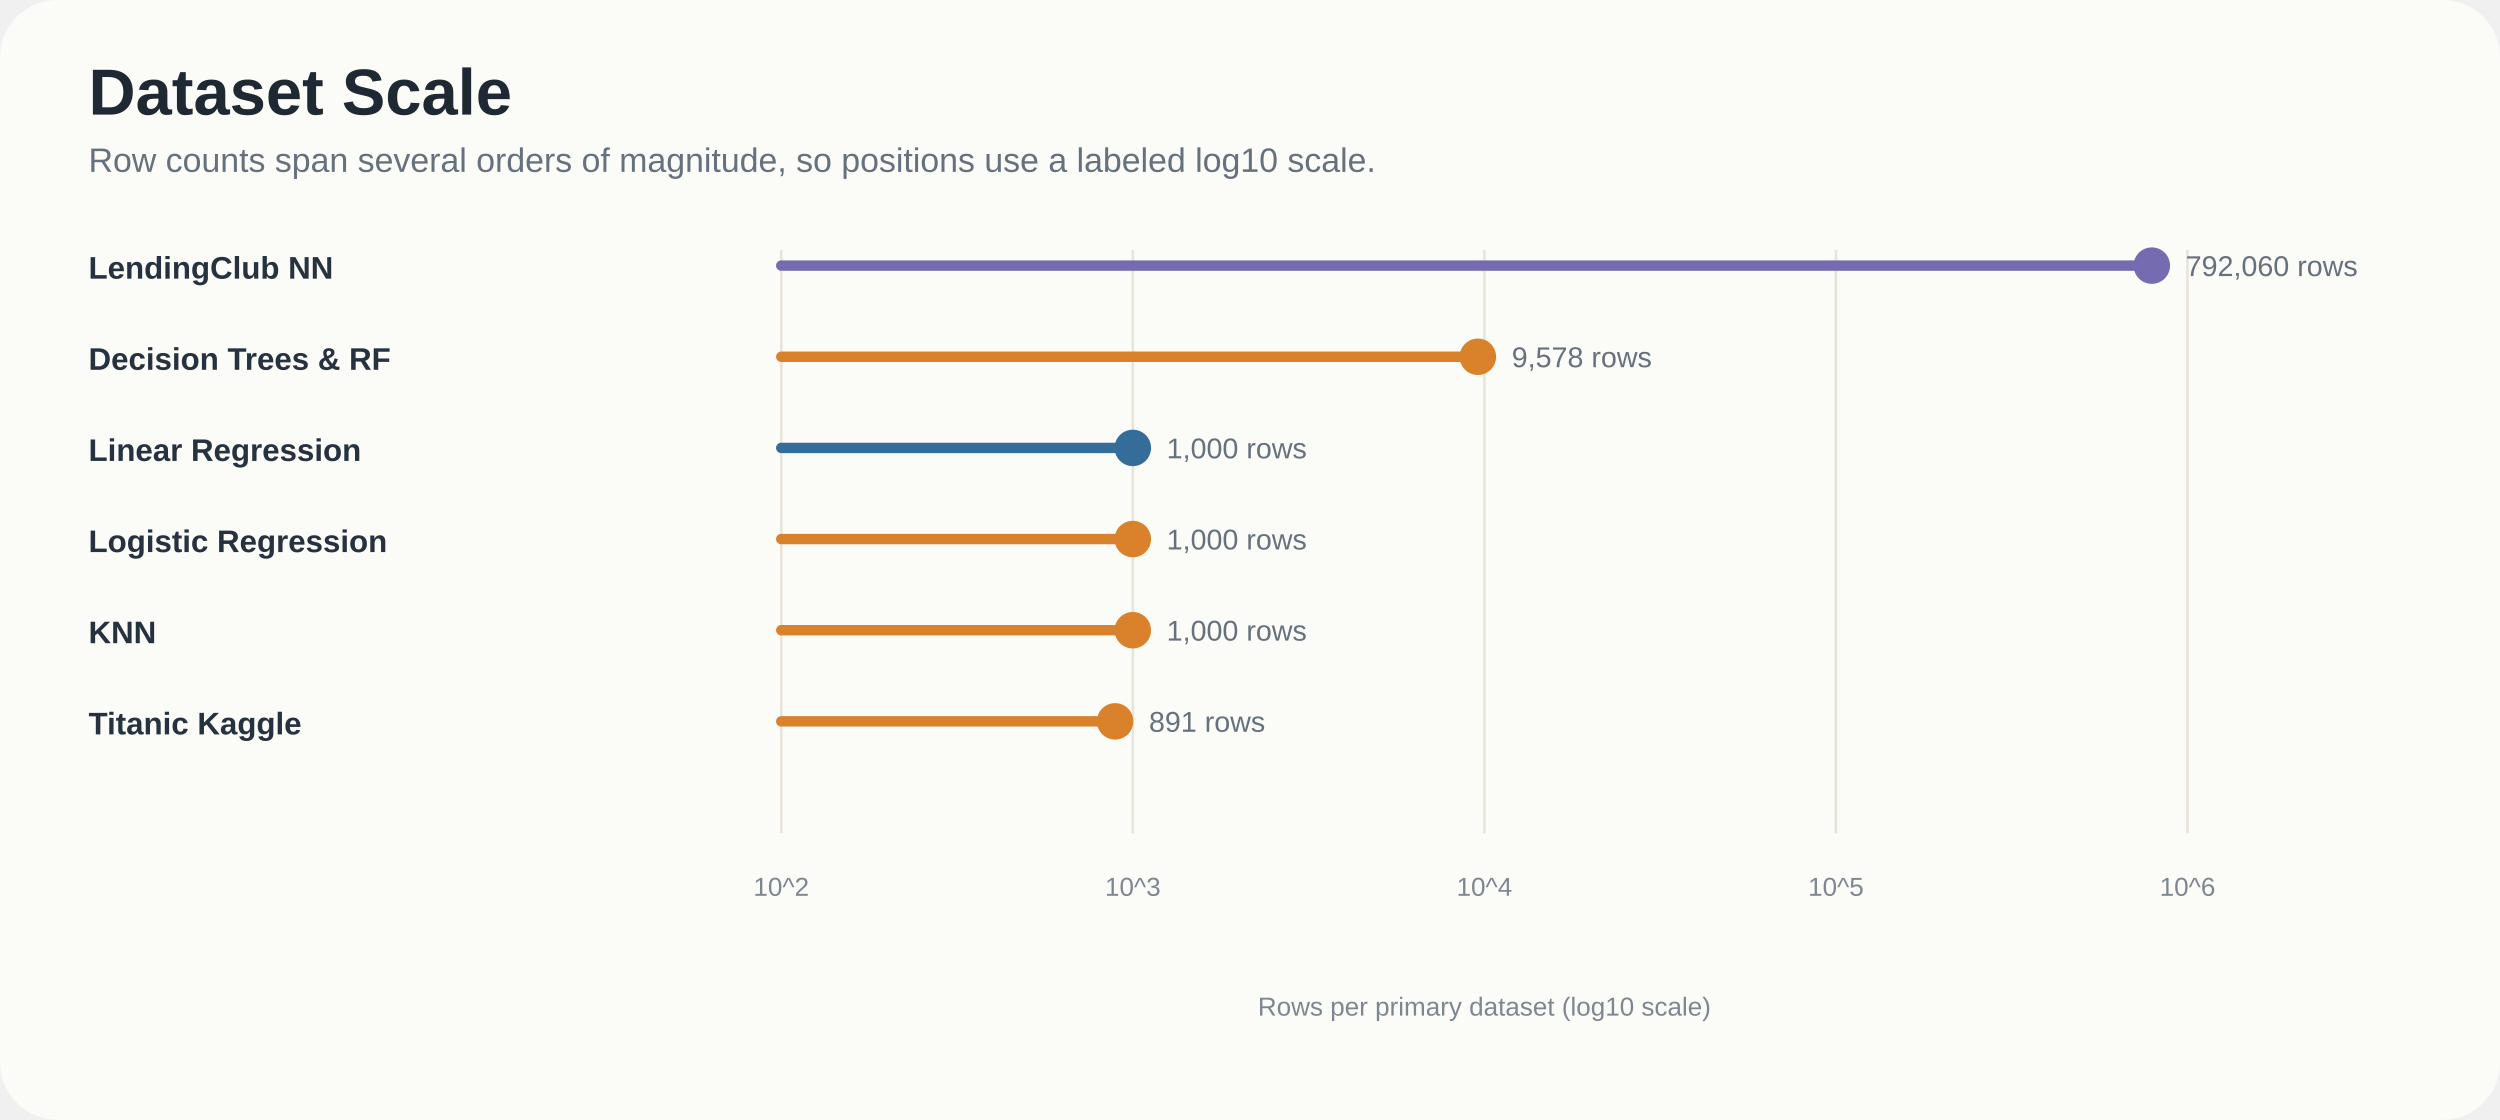
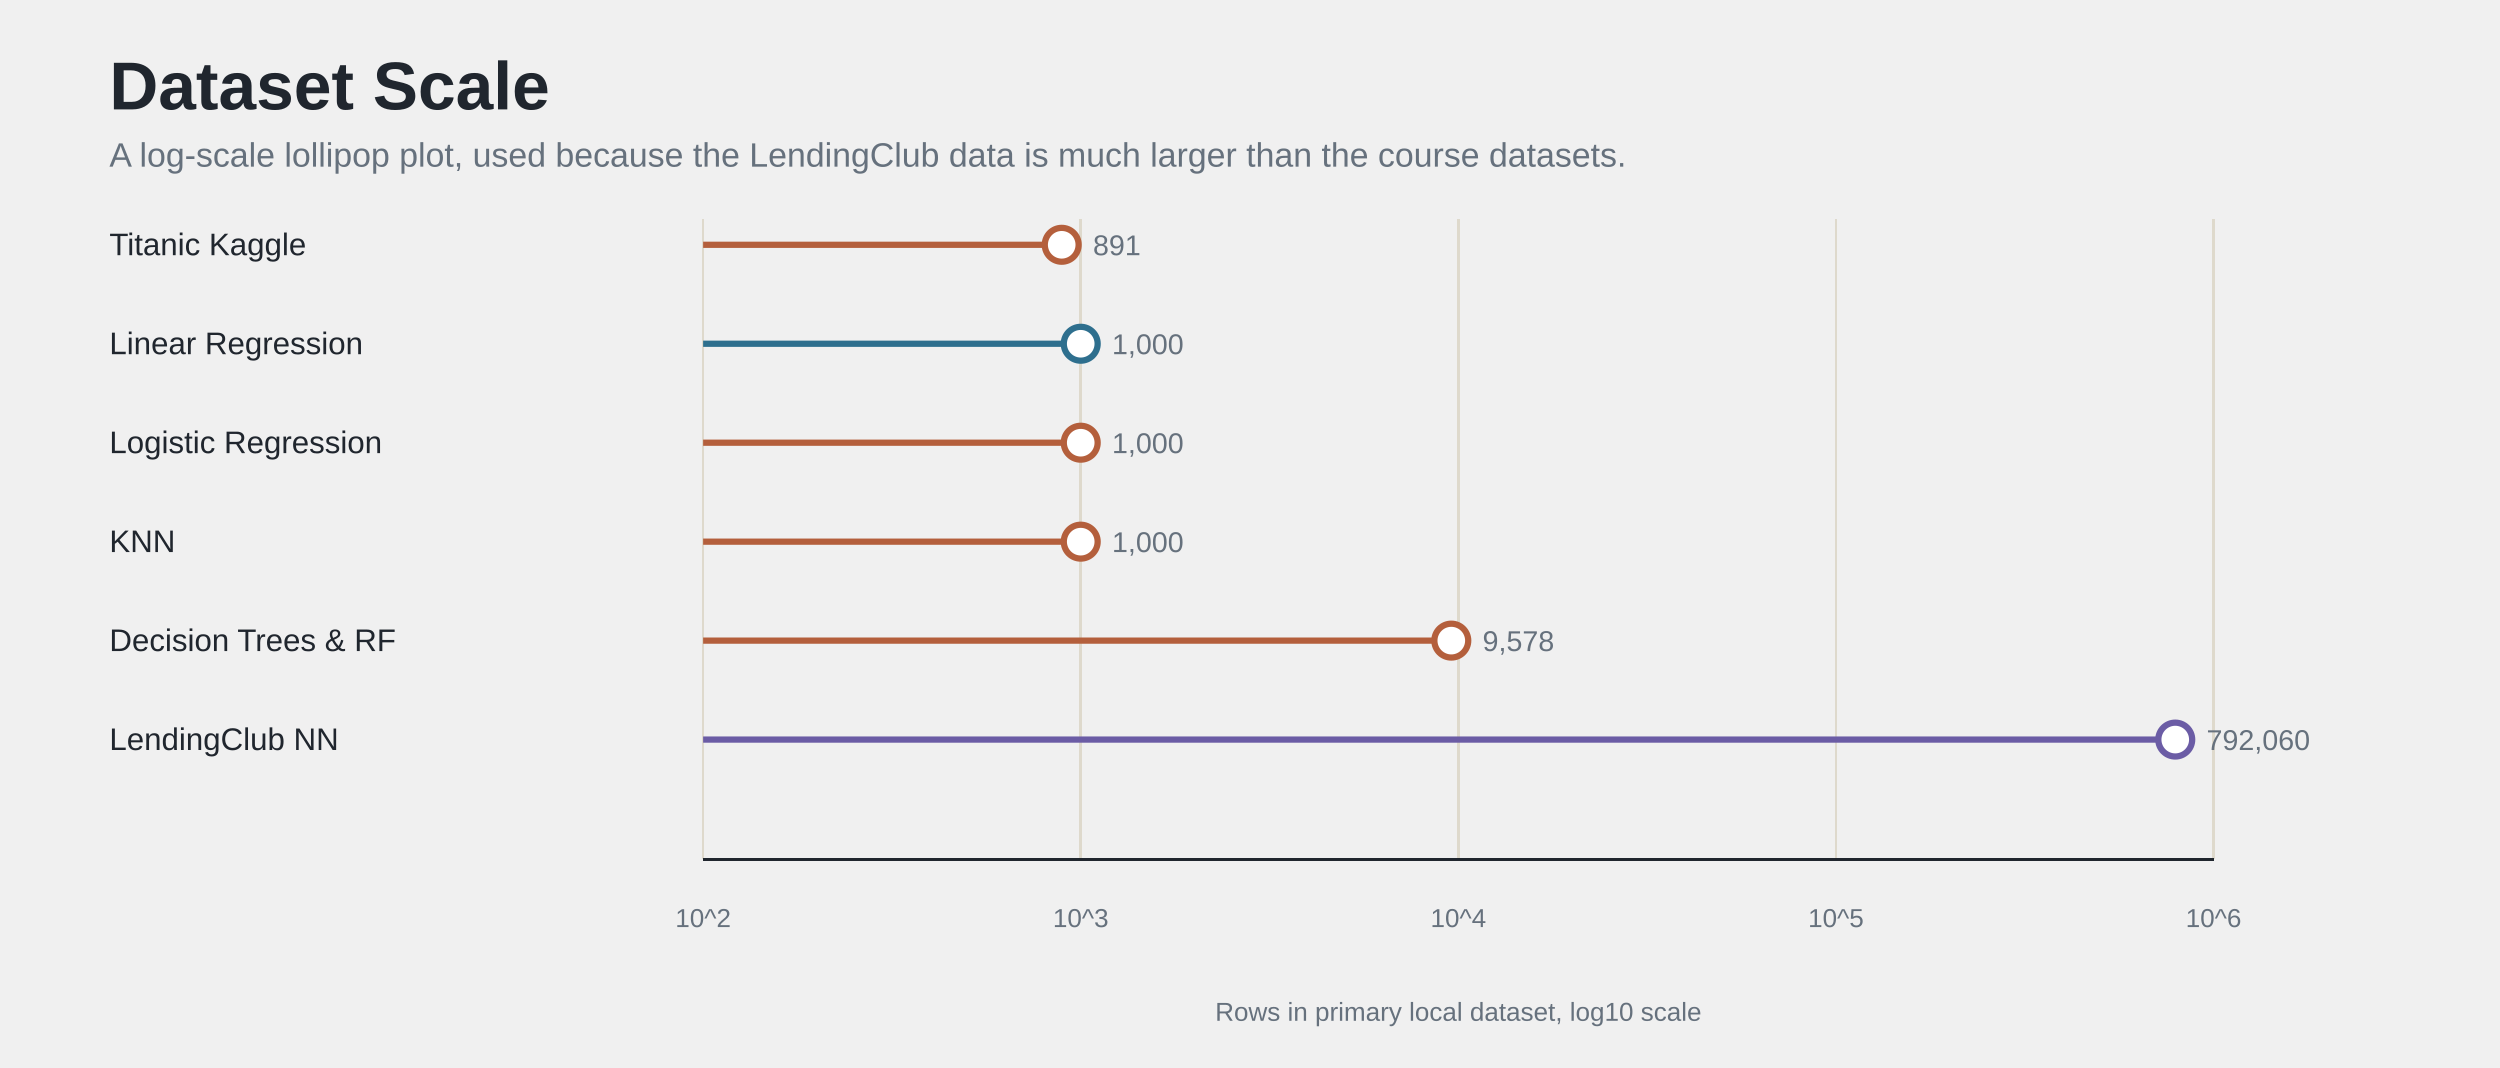
- <svg xmlns="http://www.w3.org/2000/svg" width="960" height="430" viewBox="0 0 960 430" role="img">
+ <svg xmlns="http://www.w3.org/2000/svg" width="960" height="410" viewBox="0 0 960 410" role="img">
  <style>
- .bg{fill:#fbfbf8}.panel{fill:#fff;stroke:#d9d6cc;stroke-width:1}.title{font:700 25px Arial,Helvetica,sans-serif;fill:#1f2933}.subtitle{font:400 13px Arial,Helvetica,sans-serif;fill:#65717d}.label{font:700 12px Arial,Helvetica,sans-serif;fill:#26323f}.small{font:400 11px Arial,Helvetica,sans-serif;fill:#65717d}.tiny{font:400 10px Arial,Helvetica,sans-serif;fill:#7d8790}.num{font:700 27px Arial,Helvetica,sans-serif;fill:#1f2933}.axis{font:400 10px Arial,Helvetica,sans-serif;fill:#7d8790}.grid{stroke:#e8e4d9;stroke-width:1}.blue{fill:#356d9a}.orange{fill:#d9822b}.green{fill:#2f855a}.purple{fill:#756bb1}.red{fill:#c94c4c}.gray{fill:#8a94a3}
+ .title{font:700 26px Arial,Helvetica,sans-serif;fill:#20262e}
+ .subtitle{font:400 13px Arial,Helvetica,sans-serif;fill:#66717d}
+ .label{font:700 12px Arial,Helvetica,sans-serif;fill:#20262e}
+ .text{font:400 12px Arial,Helvetica,sans-serif;fill:#20262e}
+ .small{font:400 11px Arial,Helvetica,sans-serif;fill:#66717d}
+ .tiny{font:400 10px Arial,Helvetica,sans-serif;fill:#66717d}
+ .num{font:700 32px Arial,Helvetica,sans-serif;fill:#20262e}
+ .axis{font:400 10px Arial,Helvetica,sans-serif;fill:#66717d}
+ .grid{stroke:#ded9cc;stroke-width:1;shape-rendering:crispEdges}
+ .baseline{stroke:#20262e;stroke-width:1.1;shape-rendering:crispEdges}
</style>
-   <rect class="bg" width="960" height="430" rx="22" />
-   <text class="title" x="34" y="44">Dataset Scale</text>
-   <text class="subtitle" x="34" y="66">Row counts span several orders of magnitude, so positions use a labeled log10 scale.</text>
-   <line class="grid" x1="300.0" y1="96" x2="300.0" y2="320" />
-   <text class="axis" x="300.0" y="344" text-anchor="middle">10^2</text>
-   <line class="grid" x1="435.0" y1="96" x2="435.0" y2="320" />
-   <text class="axis" x="435.0" y="344" text-anchor="middle">10^3</text>
-   <line class="grid" x1="570.0" y1="96" x2="570.0" y2="320" />
-   <text class="axis" x="570.0" y="344" text-anchor="middle">10^4</text>
-   <line class="grid" x1="705.0" y1="96" x2="705.0" y2="320" />
-   <text class="axis" x="705.0" y="344" text-anchor="middle">10^5</text>
-   <line class="grid" x1="840.0" y1="96" x2="840.0" y2="320" />
-   <text class="axis" x="840.0" y="344" text-anchor="middle">10^6</text>
-   <text class="label" x="34" y="107">LendingClub NN</text>
-   <line x1="300" y1="102" x2="826.3" y2="102" stroke="#756bb1" stroke-width="4" stroke-linecap="round" />
-   <circle cx="826.3" cy="102" r="7" fill="#756bb1" />
-   <text class="small" x="839.3" y="106">792,060 rows</text>
-   <text class="label" x="34" y="142">Decision Trees &amp; RF</text>
-   <line x1="300" y1="137" x2="567.5" y2="137" stroke="#d9822b" stroke-width="4" stroke-linecap="round" />
-   <circle cx="567.5" cy="137" r="7" fill="#d9822b" />
-   <text class="small" x="580.5" y="141">9,578 rows</text>
-   <text class="label" x="34" y="177">Linear Regression</text>
-   <line x1="300" y1="172" x2="435.0" y2="172" stroke="#356d9a" stroke-width="4" stroke-linecap="round" />
-   <circle cx="435.0" cy="172" r="7" fill="#356d9a" />
-   <text class="small" x="448.0" y="176">1,000 rows</text>
-   <text class="label" x="34" y="212">Logistic Regression</text>
-   <line x1="300" y1="207" x2="435.0" y2="207" stroke="#d9822b" stroke-width="4" stroke-linecap="round" />
-   <circle cx="435.0" cy="207" r="7" fill="#d9822b" />
-   <text class="small" x="448.0" y="211">1,000 rows</text>
-   <text class="label" x="34" y="247">KNN</text>
-   <line x1="300" y1="242" x2="435.0" y2="242" stroke="#d9822b" stroke-width="4" stroke-linecap="round" />
-   <circle cx="435.0" cy="242" r="7" fill="#d9822b" />
-   <text class="small" x="448.0" y="246">1,000 rows</text>
-   <text class="label" x="34" y="282">Titanic Kaggle</text>
-   <line x1="300" y1="277" x2="428.2" y2="277" stroke="#d9822b" stroke-width="4" stroke-linecap="round" />
-   <circle cx="428.2" cy="277" r="7" fill="#d9822b" />
-   <text class="small" x="441.2" y="281">891 rows</text>
-   <text class="axis" x="570" y="390" text-anchor="middle">Rows per primary dataset (log10 scale)</text>
+   <text class="title" x="42" y="42">Dataset Scale</text>
+   <text class="subtitle" x="42" y="64">A log-scale lollipop plot, used because the LendingClub data is much larger than the course datasets.</text>
+   <line class="grid" x1="270.0" y1="84" x2="270.0" y2="330" />
+   <text class="axis" x="270.0" y="356" text-anchor="middle">10^2</text>
+   <line class="grid" x1="415.0" y1="84" x2="415.0" y2="330" />
+   <text class="axis" x="415.0" y="356" text-anchor="middle">10^3</text>
+   <line class="grid" x1="560.0" y1="84" x2="560.0" y2="330" />
+   <text class="axis" x="560.0" y="356" text-anchor="middle">10^4</text>
+   <line class="grid" x1="705.0" y1="84" x2="705.0" y2="330" />
+   <text class="axis" x="705.0" y="356" text-anchor="middle">10^5</text>
+   <line class="grid" x1="850.0" y1="84" x2="850.0" y2="330" />
+   <text class="axis" x="850.0" y="356" text-anchor="middle">10^6</text>
+   <line class="baseline" x1="270" y1="330" x2="850" y2="330" />
+   <text class="text" x="42" y="98">Titanic Kaggle</text>
+   <line x1="270" y1="94" x2="407.7" y2="94" stroke="#B45F3C" stroke-width="2.4" />
+   <circle cx="407.7" cy="94" r="6.5" fill="white" stroke="#B45F3C" stroke-width="2.4" />
+   <text class="small" x="419.7" y="98">891</text>
+   <text class="text" x="42" y="136">Linear Regression</text>
+   <line x1="270" y1="132" x2="415.0" y2="132" stroke="#2E6F8E" stroke-width="2.4" />
+   <circle cx="415.0" cy="132" r="6.5" fill="white" stroke="#2E6F8E" stroke-width="2.4" />
+   <text class="small" x="427.0" y="136">1,000</text>
+   <text class="text" x="42" y="174">Logistic Regression</text>
+   <line x1="270" y1="170" x2="415.0" y2="170" stroke="#B45F3C" stroke-width="2.4" />
+   <circle cx="415.0" cy="170" r="6.5" fill="white" stroke="#B45F3C" stroke-width="2.4" />
+   <text class="small" x="427.0" y="174">1,000</text>
+   <text class="text" x="42" y="212">KNN</text>
+   <line x1="270" y1="208" x2="415.0" y2="208" stroke="#B45F3C" stroke-width="2.4" />
+   <circle cx="415.0" cy="208" r="6.5" fill="white" stroke="#B45F3C" stroke-width="2.4" />
+   <text class="small" x="427.0" y="212">1,000</text>
+   <text class="text" x="42" y="250">Decision Trees &amp; RF</text>
+   <line x1="270" y1="246" x2="557.3" y2="246" stroke="#B45F3C" stroke-width="2.4" />
+   <circle cx="557.3" cy="246" r="6.5" fill="white" stroke="#B45F3C" stroke-width="2.4" />
+   <text class="small" x="569.3" y="250">9,578</text>
+   <text class="text" x="42" y="288">LendingClub NN</text>
+   <line x1="270" y1="284" x2="835.3" y2="284" stroke="#6B5CA5" stroke-width="2.4" />
+   <circle cx="835.3" cy="284" r="6.5" fill="white" stroke="#6B5CA5" stroke-width="2.4" />
+   <text class="small" x="847.3" y="288">792,060</text>
+   <text class="axis" x="560" y="392" text-anchor="middle">Rows in primary local dataset, log10 scale</text>
</svg>
